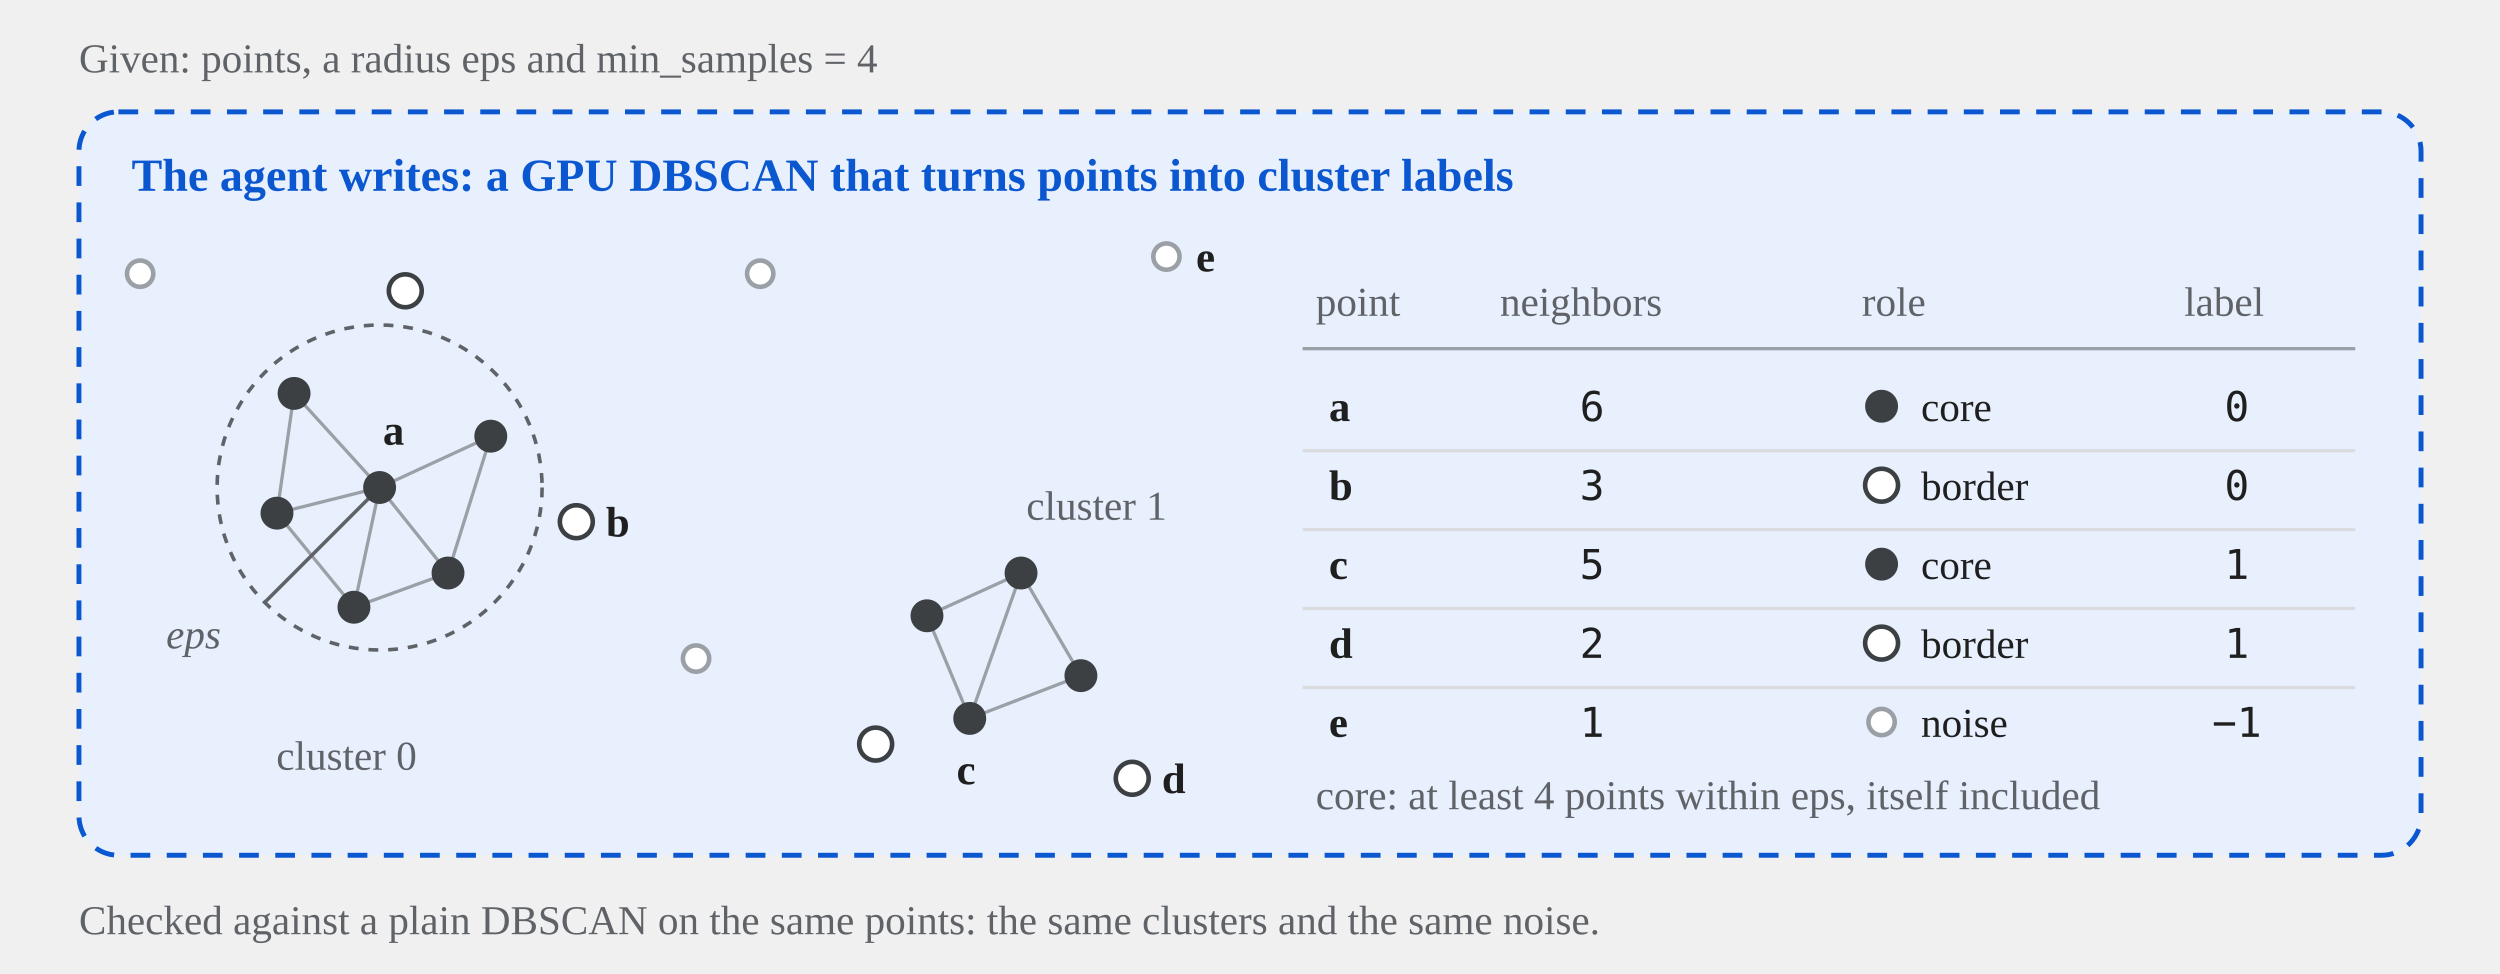
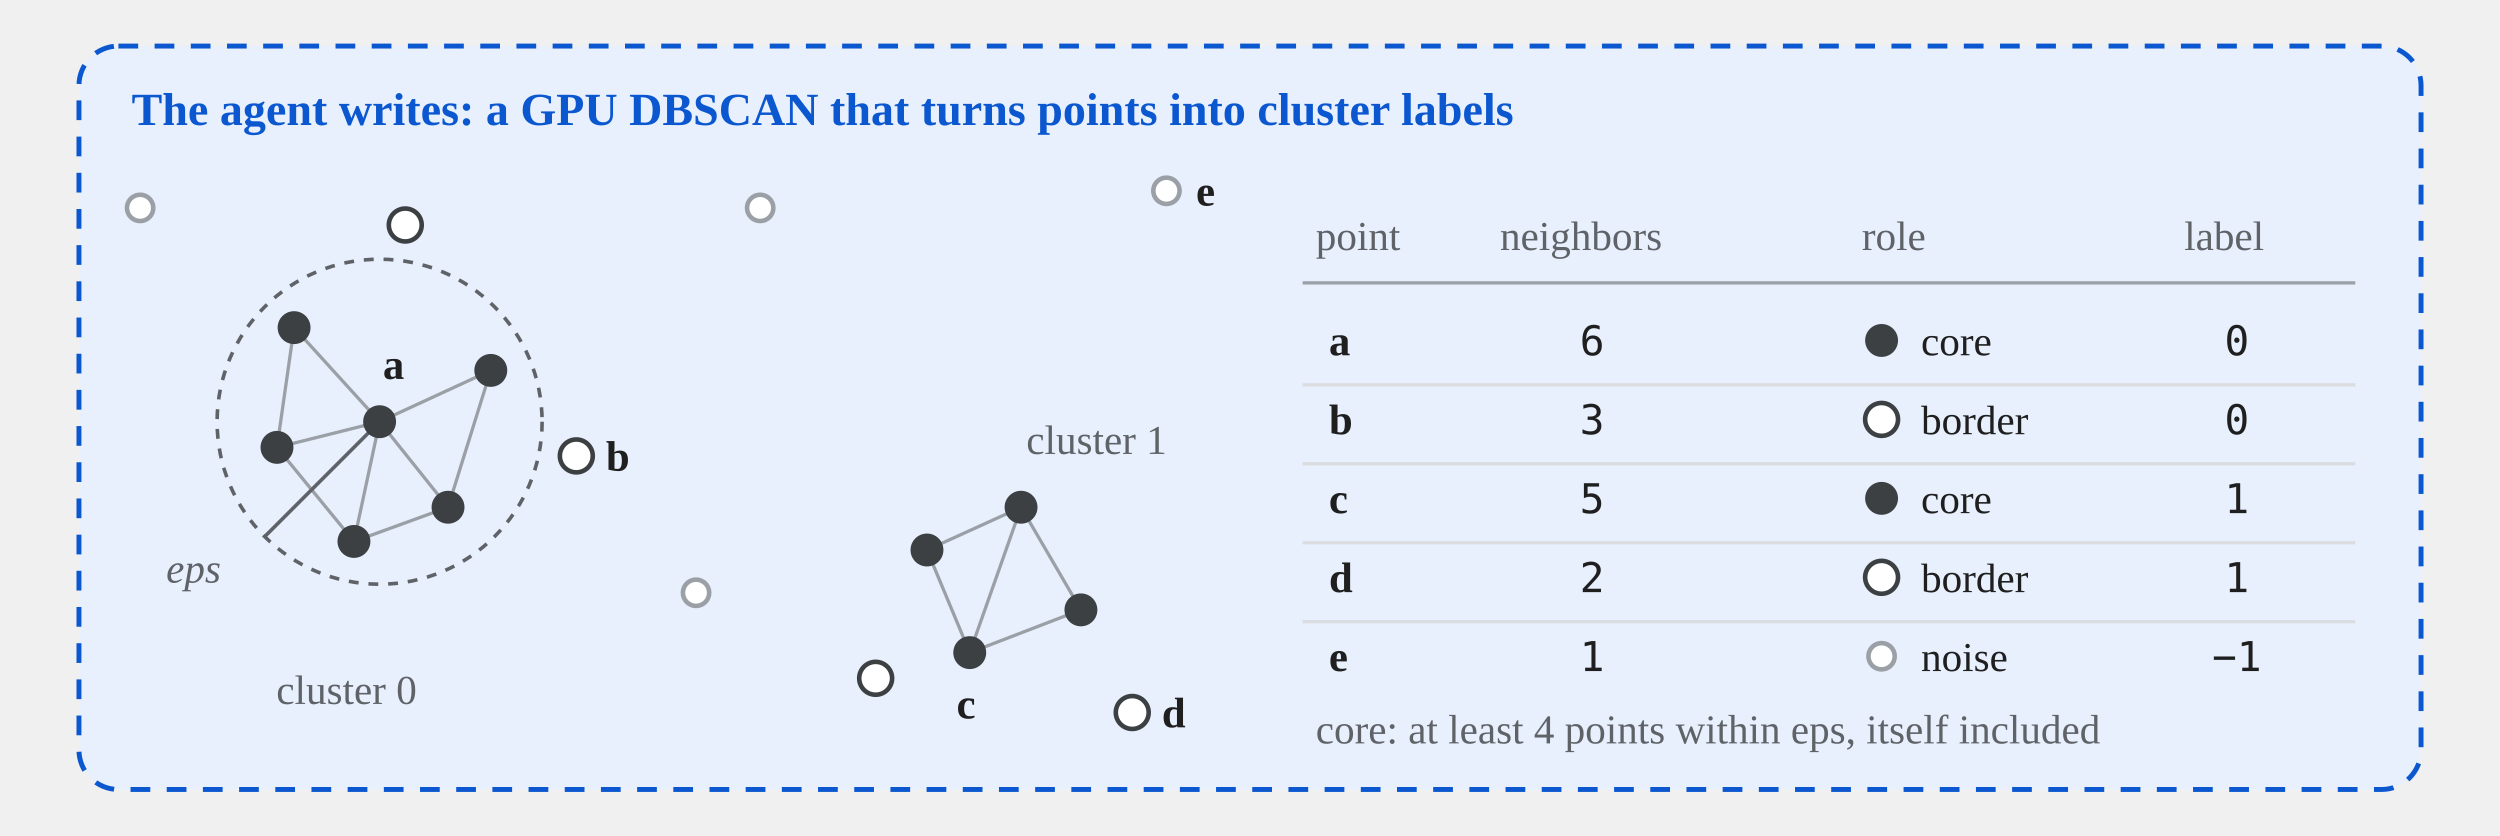
- <svg xmlns="http://www.w3.org/2000/svg" viewBox="0 0 760 296" role="img" aria-label="DBSCAN on a small point set with min_samples 4. Points with at least 4 points within radius eps are core points; linked core points form clusters 0 and 1; border points join a nearby cluster; isolated points are noise, labelled minus 1. The whole computation, from points to labels, is what the agent writes as GPU code; the result is checked against a plain DBSCAN.">
-   <text x="24" y="22" font-size="12.5" fill="#5f6368">Given: points, a radius eps and min_samples = 4</text>
+ <svg xmlns="http://www.w3.org/2000/svg" viewBox="0 20 760 254" role="img" aria-label="DBSCAN on a small point set with min_samples 4. Points with at least 4 points within radius eps are core points; linked core points form clusters 0 and 1; border points join a nearby cluster; isolated points are noise, labelled minus 1. The whole computation, from points to labels, is what the agent writes as GPU code; the result is checked against a plain DBSCAN.">
  <rect x="24" y="34" width="712" height="226" rx="12" fill="#e8f0fe" stroke="#0b57d0" stroke-width="1.5" stroke-dasharray="6 5" />
  <text x="40" y="58" font-size="14" font-weight="600" fill="#0b57d0">The agent writes: a GPU DBSCAN that turns points into cluster labels</text>
  <line x1="89.4" y1="119.6" x2="115.4" y2="148.2" stroke="#9aa0a6" stroke-width="1" />
  <line x1="89.4" y1="119.6" x2="84.2" y2="156.0" stroke="#9aa0a6" stroke-width="1" />
  <line x1="149.2" y1="132.6" x2="115.4" y2="148.2" stroke="#9aa0a6" stroke-width="1" />
  <line x1="149.2" y1="132.6" x2="136.2" y2="174.2" stroke="#9aa0a6" stroke-width="1" />
  <line x1="115.4" y1="148.2" x2="84.2" y2="156.0" stroke="#9aa0a6" stroke-width="1" />
  <line x1="115.4" y1="148.2" x2="136.2" y2="174.2" stroke="#9aa0a6" stroke-width="1" />
  <line x1="115.4" y1="148.2" x2="107.6" y2="184.6" stroke="#9aa0a6" stroke-width="1" />
  <line x1="84.2" y1="156.0" x2="107.6" y2="184.6" stroke="#9aa0a6" stroke-width="1" />
  <line x1="136.2" y1="174.2" x2="107.6" y2="184.6" stroke="#9aa0a6" stroke-width="1" />
  <line x1="281.8" y1="187.2" x2="310.4" y2="174.2" stroke="#9aa0a6" stroke-width="1" />
  <line x1="281.8" y1="187.2" x2="294.8" y2="218.4" stroke="#9aa0a6" stroke-width="1" />
  <line x1="310.4" y1="174.2" x2="328.6" y2="205.4" stroke="#9aa0a6" stroke-width="1" />
  <line x1="310.4" y1="174.2" x2="294.8" y2="218.4" stroke="#9aa0a6" stroke-width="1" />
  <line x1="328.6" y1="205.4" x2="294.8" y2="218.4" stroke="#9aa0a6" stroke-width="1" />
  <circle cx="115.4" cy="148.2" r="49.4" fill="none" stroke="#5f6368" stroke-width="1.1" stroke-dasharray="3 3" />
  <line x1="115.4" y1="148.2" x2="80.5" y2="183.1" stroke="#5f6368" stroke-width="1.1" />
  <text x="50.5" y="197.1" font-size="12.5" font-style="italic" fill="#5f6368">eps</text>
  <circle cx="89.4" cy="119.6" r="5" fill="#3c4043" />
  <circle cx="123.2" cy="88.4" r="5" fill="#fff" stroke="#3c4043" stroke-width="1.4" />
  <circle cx="149.2" cy="132.6" r="5" fill="#3c4043" />
  <circle cx="115.4" cy="148.2" r="5" fill="#3c4043" />
  <circle cx="84.2" cy="156.0" r="5" fill="#3c4043" />
  <circle cx="136.2" cy="174.2" r="5" fill="#3c4043" />
  <circle cx="175.2" cy="158.6" r="5" fill="#fff" stroke="#3c4043" stroke-width="1.4" />
  <circle cx="107.6" cy="184.6" r="5" fill="#3c4043" />
  <circle cx="281.8" cy="187.2" r="5" fill="#3c4043" />
  <circle cx="310.4" cy="174.2" r="5" fill="#3c4043" />
  <circle cx="328.6" cy="205.4" r="5" fill="#3c4043" />
  <circle cx="294.8" cy="218.4" r="5" fill="#3c4043" />
  <circle cx="266.2" cy="226.2" r="5" fill="#fff" stroke="#3c4043" stroke-width="1.4" />
  <circle cx="344.2" cy="236.6" r="5" fill="#fff" stroke="#3c4043" stroke-width="1.4" />
  <circle cx="211.6" cy="200.2" r="4" fill="#fff" stroke="#9aa0a6" stroke-width="1.4" />
  <circle cx="354.6" cy="78.0" r="4" fill="#fff" stroke="#9aa0a6" stroke-width="1.4" />
  <circle cx="42.6" cy="83.2" r="4" fill="#fff" stroke="#9aa0a6" stroke-width="1.4" />
  <circle cx="231.1" cy="83.2" r="4" fill="#fff" stroke="#9aa0a6" stroke-width="1.4" />
  <text x="116.4" y="135.2" font-size="13" font-weight="600" fill="#1f1f1f">a</text>
  <text x="184.2" y="163.1" font-size="13" font-weight="600" fill="#1f1f1f">b</text>
  <text x="290.8" y="238.4" font-size="13" font-weight="600" fill="#1f1f1f">c</text>
  <text x="353.2" y="241.1" font-size="13" font-weight="600" fill="#1f1f1f">d</text>
  <text x="363.6" y="82.5" font-size="13" font-weight="600" fill="#1f1f1f">e</text>
  <text x="84" y="234" font-size="12.5" fill="#5f6368">cluster 0</text>
  <text x="312" y="158" font-size="12.5" fill="#5f6368">cluster 1</text>
  <text x="400" y="96" font-size="12.5" fill="#5f6368">point</text>
  <text x="456" y="96" font-size="12.5" fill="#5f6368">neighbors</text>
  <text x="566" y="96" font-size="12.5" fill="#5f6368">role</text>
  <text x="664" y="96" font-size="12.5" fill="#5f6368">label</text>
  <line x1="396" y1="106" x2="716" y2="106" stroke="#9aa0a6" stroke-width="1" />
  <text x="404" y="128" font-size="13" font-weight="600" fill="#1f1f1f">a</text>
  <text x="484" y="128" font-size="12.5" text-anchor="middle" fill="#1f1f1f" font-family="ui-monospace,Menlo,monospace">6</text>
  <circle cx="572" cy="123.5" r="5" fill="#3c4043" />
  <text x="584" y="128" font-size="12.5" fill="#1f1f1f">core</text>
  <text x="680" y="128" font-size="12.5" text-anchor="middle" fill="#1f1f1f" font-family="ui-monospace,Menlo,monospace">0</text>
  <line x1="396" y1="137" x2="716" y2="137" stroke="#dadce0" stroke-width="1" />
  <text x="404" y="152" font-size="13" font-weight="600" fill="#1f1f1f">b</text>
  <text x="484" y="152" font-size="12.5" text-anchor="middle" fill="#1f1f1f" font-family="ui-monospace,Menlo,monospace">3</text>
  <circle cx="572" cy="147.5" r="5" fill="#fff" stroke="#3c4043" stroke-width="1.4" />
  <text x="584" y="152" font-size="12.5" fill="#1f1f1f">border</text>
  <text x="680" y="152" font-size="12.5" text-anchor="middle" fill="#1f1f1f" font-family="ui-monospace,Menlo,monospace">0</text>
  <line x1="396" y1="161" x2="716" y2="161" stroke="#dadce0" stroke-width="1" />
  <text x="404" y="176" font-size="13" font-weight="600" fill="#1f1f1f">c</text>
  <text x="484" y="176" font-size="12.5" text-anchor="middle" fill="#1f1f1f" font-family="ui-monospace,Menlo,monospace">5</text>
  <circle cx="572" cy="171.5" r="5" fill="#3c4043" />
  <text x="584" y="176" font-size="12.5" fill="#1f1f1f">core</text>
  <text x="680" y="176" font-size="12.5" text-anchor="middle" fill="#1f1f1f" font-family="ui-monospace,Menlo,monospace">1</text>
  <line x1="396" y1="185" x2="716" y2="185" stroke="#dadce0" stroke-width="1" />
  <text x="404" y="200" font-size="13" font-weight="600" fill="#1f1f1f">d</text>
  <text x="484" y="200" font-size="12.5" text-anchor="middle" fill="#1f1f1f" font-family="ui-monospace,Menlo,monospace">2</text>
  <circle cx="572" cy="195.5" r="5" fill="#fff" stroke="#3c4043" stroke-width="1.4" />
  <text x="584" y="200" font-size="12.5" fill="#1f1f1f">border</text>
  <text x="680" y="200" font-size="12.5" text-anchor="middle" fill="#1f1f1f" font-family="ui-monospace,Menlo,monospace">1</text>
  <line x1="396" y1="209" x2="716" y2="209" stroke="#dadce0" stroke-width="1" />
  <text x="404" y="224" font-size="13" font-weight="600" fill="#1f1f1f">e</text>
  <text x="484" y="224" font-size="12.5" text-anchor="middle" fill="#1f1f1f" font-family="ui-monospace,Menlo,monospace">1</text>
  <circle cx="572" cy="219.5" r="4" fill="#fff" stroke="#9aa0a6" stroke-width="1.4" />
  <text x="584" y="224" font-size="12.5" fill="#1f1f1f">noise</text>
  <text x="680" y="224" font-size="12.5" text-anchor="middle" fill="#1f1f1f" font-family="ui-monospace,Menlo,monospace">−1</text>
  <text x="400" y="246" font-size="12.5" fill="#5f6368">core: at least 4 points within eps, itself included</text>
-   <text x="24" y="284" font-size="12.5" fill="#5f6368">Checked against a plain DBSCAN on the same points: the same clusters and the same noise.</text>
</svg>
